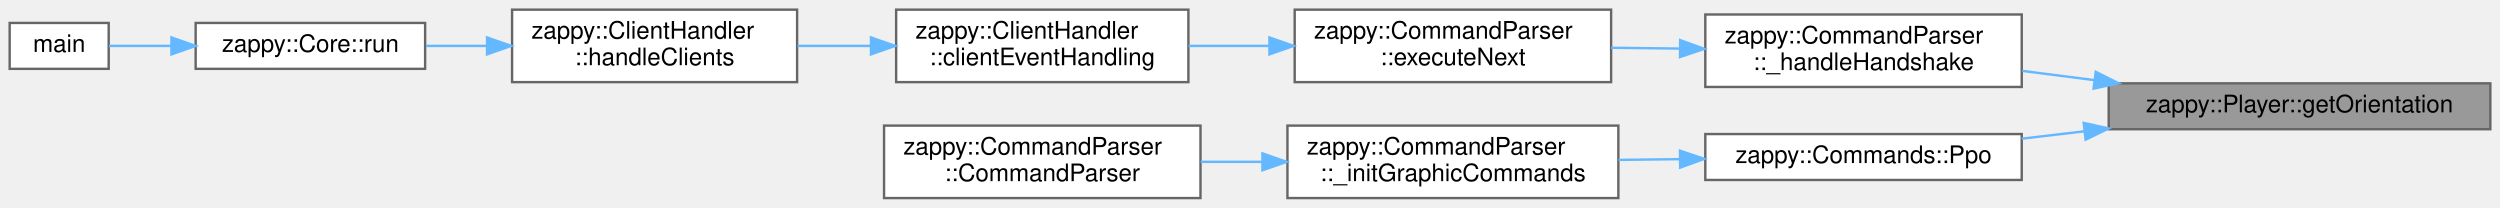
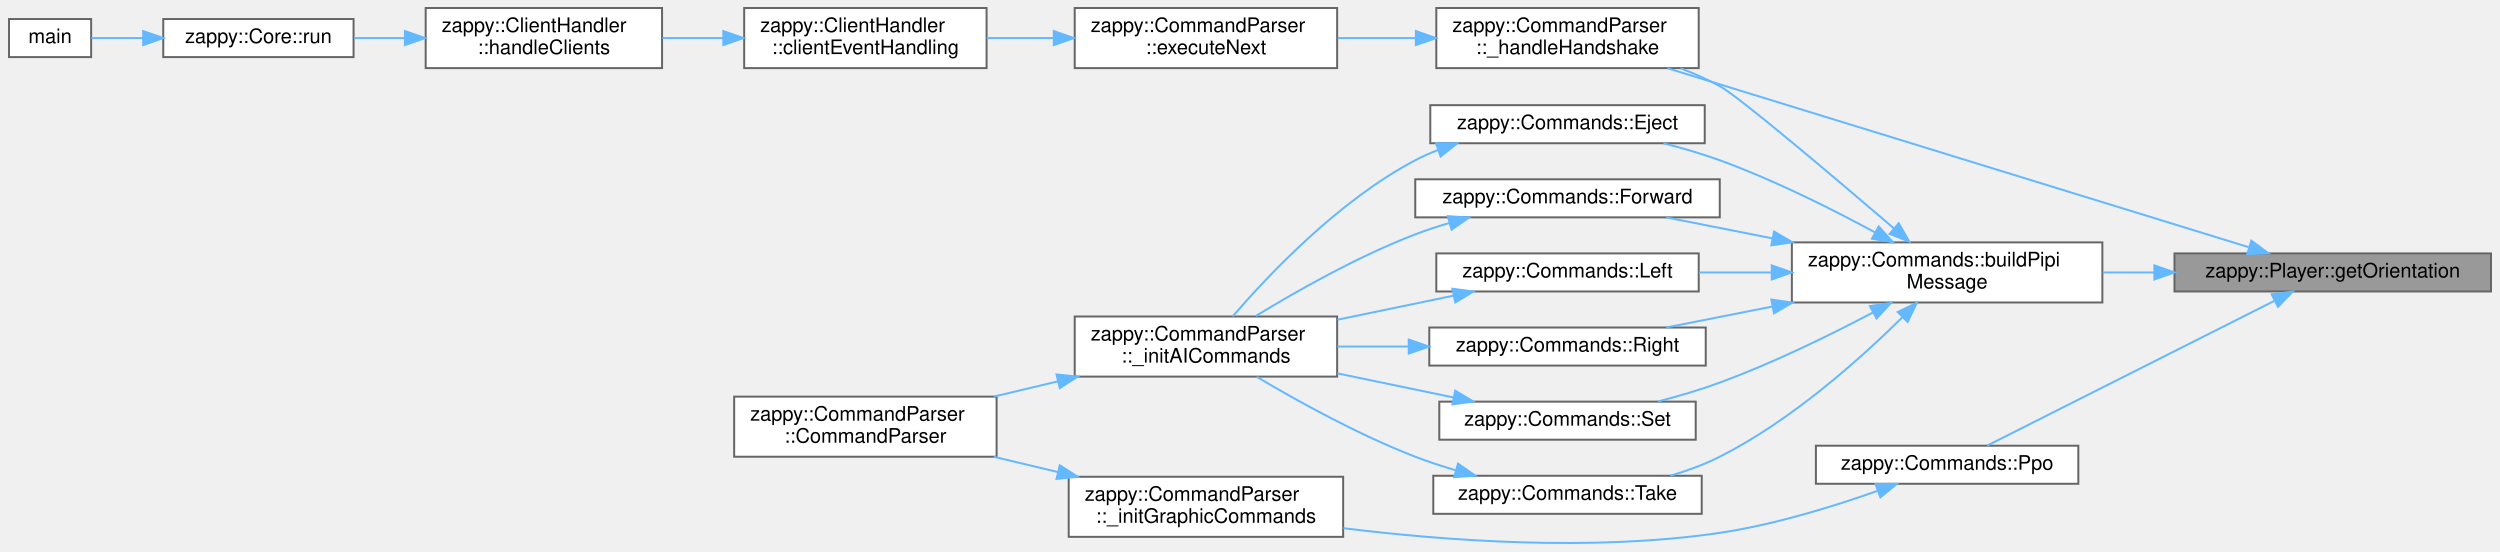
- <svg xmlns="http://www.w3.org/2000/svg" xmlns:xlink="http://www.w3.org/1999/xlink" width="1035pt" height="86pt" viewBox="0.00 0.00 1035.00 86.00">
-   <g id="graph0" class="graph" transform="scale(1 1) rotate(0) translate(4 82)">
+ <svg xmlns="http://www.w3.org/2000/svg" xmlns:xlink="http://www.w3.org/1999/xlink" width="1247pt" height="275pt" viewBox="0.00 0.00 1247.00 275.22">
+   <g id="graph0" class="graph" transform="scale(1 1) rotate(0) translate(4 271.22)">
    <g id="Node000001" class="node">
      <g id="a_Node000001">
        <a xlink:title="Current facing as the protocol's 1..4 orientation (NORTH=1, EAST=2, SOUTH=3, WEST=4).">
-           <polygon fill="#999999" stroke="#666666" points="1027,-47.5 869,-47.5 869,-28.5 1027,-28.5 1027,-47.5" />
-           <text text-anchor="middle" x="948" y="-35.5" font-family="Helvetica,sans-Serif" font-size="10.00">zappy::Player::getOrientation</text>
+           <polygon fill="#999999" stroke="#666666" points="1239,-144.72 1081,-144.72 1081,-125.72 1239,-125.72 1239,-144.72" />
+           <text text-anchor="middle" x="1160" y="-132.72" font-family="Helvetica,sans-Serif" font-size="10.00">zappy::Player::getOrientation</text>
        </a>
      </g>
    </g>
    <g id="Node000002" class="node">
      <g id="a_Node000002">
        <a xlink:href="classzappy_1_1CommandParser.html#a2e37f370a7cf95399de6722ef528da83" target="_top" xlink:title="Handles the first line of an AI client: the team-name handshake.">
-           <polygon fill="white" stroke="#666666" points="833,-76 702,-76 702,-46 833,-46 833,-76" />
-           <text text-anchor="start" x="710" y="-64" font-family="Helvetica,sans-Serif" font-size="10.00">zappy::CommandParser</text>
-           <text text-anchor="middle" x="767.5" y="-53" font-family="Helvetica,sans-Serif" font-size="10.00">::_handleHandshake</text>
+           <polygon fill="white" stroke="#666666" points="843.5,-267.22 712.5,-267.22 712.5,-237.22 843.5,-237.22 843.5,-267.22" />
+           <text text-anchor="start" x="720.5" y="-255.22" font-family="Helvetica,sans-Serif" font-size="10.00">zappy::CommandParser</text>
+           <text text-anchor="middle" x="778" y="-244.22" font-family="Helvetica,sans-Serif" font-size="10.00">::_handleHandshake</text>
        </a>
      </g>
    </g>
    <g id="edge1_Node000001_Node000002" class="edge">
      <g id="a_edge1_Node000001_Node000002">
        <a xlink:title=" ">
-           <path fill="none" stroke="#63b8ff" d="M863.11,-48.81C853.07,-50.1 842.93,-51.41 833.22,-52.66" />
-           <polygon fill="#63b8ff" stroke="#63b8ff" points="863.64,-52.27 873.11,-47.52 862.74,-45.33 863.64,-52.27" />
+           <path fill="none" stroke="#63b8ff" d="M1118.05,-147.82C1047.54,-169.53 903.52,-213.88 827.88,-237.17" />
+           <polygon fill="#63b8ff" stroke="#63b8ff" points="1119.38,-151.08 1127.9,-144.79 1117.32,-144.39 1119.38,-151.08" />
        </a>
      </g>
    </g>
    <g id="Node000008" class="node">
      <g id="a_Node000008">
-         <a xlink:href="classzappy_1_1Commands.html#a95489f8af16021d203de0dd5c729dc00" target="_top" xlink:title="ppo: reports a player's position and orientation.">
-           <polygon fill="white" stroke="#666666" points="833,-26.5 702,-26.5 702,-7.5 833,-7.5 833,-26.5" />
-           <text text-anchor="middle" x="767.5" y="-14.5" font-family="Helvetica,sans-Serif" font-size="10.00">zappy::Commands::Ppo</text>
+         <a xlink:href="classzappy_1_1Commands.html#ab80dd4d34e9f778e13d3ddba78134a15" target="_top" xlink:title="Builds a passive &quot;pipi&quot; snapshot line (position, orientation, level, inventory) for one player.">
+           <polygon fill="white" stroke="#666666" points="1045,-150.22 890,-150.22 890,-120.22 1045,-120.22 1045,-150.22" />
+           <text text-anchor="start" x="898" y="-138.22" font-family="Helvetica,sans-Serif" font-size="10.00">zappy::Commands::buildPipi</text>
+           <text text-anchor="middle" x="967.5" y="-127.22" font-family="Helvetica,sans-Serif" font-size="10.00">Message</text>
        </a>
      </g>
    </g>
    <g id="edge7_Node000001_Node000008" class="edge">
      <g id="a_edge7_Node000001_Node000008">
        <a xlink:title=" ">
-           <path fill="none" stroke="#63b8ff" d="M858.79,-27.62C850.1,-26.6 841.39,-25.58 833.01,-24.59" />
-           <polygon fill="#63b8ff" stroke="#63b8ff" points="858.63,-31.13 868.97,-28.82 859.44,-24.18 858.63,-31.13" />
+           <path fill="none" stroke="#63b8ff" d="M1070.93,-135.22C1062.33,-135.22 1053.65,-135.22 1045.18,-135.22" />
+           <polygon fill="#63b8ff" stroke="#63b8ff" points="1070.97,-138.72 1080.97,-135.22 1070.97,-131.72 1070.97,-138.72" />
+         </a>
+       </g>
+     </g>
+     <g id="Node000017" class="node">
+       <g id="a_Node000017">
+         <a xlink:href="classzappy_1_1Commands.html#a95489f8af16021d203de0dd5c729dc00" target="_top" xlink:title="ppo: reports a player's position and orientation.">
+           <polygon fill="white" stroke="#666666" points="1033,-48.72 902,-48.72 902,-29.72 1033,-29.72 1033,-48.72" />
+           <text text-anchor="middle" x="967.5" y="-36.72" font-family="Helvetica,sans-Serif" font-size="10.00">zappy::Commands::Ppo</text>
+         </a>
+       </g>
+     </g>
+     <g id="edge22_Node000001_Node000017" class="edge">
+       <g id="a_edge22_Node000001_Node000017">
+         <a xlink:title=" ">
+           <path fill="none" stroke="#63b8ff" d="M1130.73,-120.97C1091.34,-101.12 1020.99,-65.67 987.39,-48.73" />
+           <polygon fill="#63b8ff" stroke="#63b8ff" points="1129.53,-124.29 1140.04,-125.66 1132.68,-118.04 1129.53,-124.29" />
        </a>
      </g>
    </g>
    <g id="Node000003" class="node">
      <g id="a_Node000003">
        <a xlink:href="classzappy_1_1CommandParser.html#aa6b2d70e869ba31da160e28f0eddc23c" target="_top" xlink:title="Dispatches the next queued command if its time has come.">
-           <polygon fill="white" stroke="#666666" points="663,-78 532,-78 532,-48 663,-48 663,-78" />
-           <text text-anchor="start" x="540" y="-66" font-family="Helvetica,sans-Serif" font-size="10.00">zappy::CommandParser</text>
-           <text text-anchor="middle" x="597.5" y="-55" font-family="Helvetica,sans-Serif" font-size="10.00">::executeNext</text>
+           <polygon fill="white" stroke="#666666" points="663,-267.22 532,-267.22 532,-237.22 663,-237.22 663,-267.22" />
+           <text text-anchor="start" x="540" y="-255.22" font-family="Helvetica,sans-Serif" font-size="10.00">zappy::CommandParser</text>
+           <text text-anchor="middle" x="597.5" y="-244.22" font-family="Helvetica,sans-Serif" font-size="10.00">::executeNext</text>
        </a>
      </g>
    </g>
    <g id="edge2_Node000002_Node000003" class="edge">
      <g id="a_edge2_Node000002_Node000003">
        <a xlink:title=" ">
-           <path fill="none" stroke="#63b8ff" d="M691.36,-61.89C681.9,-62.01 672.28,-62.12 663,-62.23" />
-           <polygon fill="#63b8ff" stroke="#63b8ff" points="691.59,-65.39 701.55,-61.77 691.51,-58.39 691.59,-65.39" />
+           <path fill="none" stroke="#63b8ff" d="M702.07,-252.22C689.18,-252.22 675.87,-252.22 663.27,-252.22" />
+           <polygon fill="#63b8ff" stroke="#63b8ff" points="702.31,-255.72 712.31,-252.22 702.3,-248.72 702.31,-255.72" />
        </a>
      </g>
    </g>
    <g id="Node000004" class="node">
      <g id="a_Node000004">
        <a xlink:href="classzappy_1_1ClientHandler.html#a1ed7cca92089d8c0c1743aa93167af4b" target="_top" xlink:title=" ">
-           <polygon fill="white" stroke="#666666" points="488,-78 367,-78 367,-48 488,-48 488,-78" />
-           <text text-anchor="start" x="375" y="-66" font-family="Helvetica,sans-Serif" font-size="10.00">zappy::ClientHandler</text>
-           <text text-anchor="middle" x="427.5" y="-55" font-family="Helvetica,sans-Serif" font-size="10.00">::clientEventHandling</text>
+           <polygon fill="white" stroke="#666666" points="488,-267.22 367,-267.22 367,-237.22 488,-237.22 488,-267.22" />
+           <text text-anchor="start" x="375" y="-255.22" font-family="Helvetica,sans-Serif" font-size="10.00">zappy::ClientHandler</text>
+           <text text-anchor="middle" x="427.5" y="-244.22" font-family="Helvetica,sans-Serif" font-size="10.00">::clientEventHandling</text>
        </a>
      </g>
    </g>
    <g id="edge3_Node000003_Node000004" class="edge">
      <g id="a_edge3_Node000003_Node000004">
        <a xlink:title=" ">
-           <path fill="none" stroke="#63b8ff" d="M521.38,-63C510.22,-63 498.84,-63 488.06,-63" />
-           <polygon fill="#63b8ff" stroke="#63b8ff" points="521.55,-66.5 531.55,-63 521.55,-59.5 521.55,-66.5" />
+           <path fill="none" stroke="#63b8ff" d="M521.38,-252.22C510.22,-252.22 498.84,-252.22 488.06,-252.22" />
+           <polygon fill="#63b8ff" stroke="#63b8ff" points="521.55,-255.72 531.55,-252.22 521.55,-248.72 521.55,-255.72" />
        </a>
      </g>
    </g>
    <g id="Node000005" class="node">
      <g id="a_Node000005">
        <a xlink:href="classzappy_1_1ClientHandler.html#afdb8fe8ed8f6188e930880e315fb2c4a" target="_top" xlink:title="Runs the blocking event loop: polls for I/O, accepts new clients, dispatches commands,...">
-           <polygon fill="white" stroke="#666666" points="326,-78 208,-78 208,-48 326,-48 326,-78" />
-           <text text-anchor="start" x="216" y="-66" font-family="Helvetica,sans-Serif" font-size="10.00">zappy::ClientHandler</text>
-           <text text-anchor="middle" x="267" y="-55" font-family="Helvetica,sans-Serif" font-size="10.00">::handleClients</text>
+           <polygon fill="white" stroke="#666666" points="326,-267.22 208,-267.22 208,-237.22 326,-237.22 326,-267.22" />
+           <text text-anchor="start" x="216" y="-255.22" font-family="Helvetica,sans-Serif" font-size="10.00">zappy::ClientHandler</text>
+           <text text-anchor="middle" x="267" y="-244.22" font-family="Helvetica,sans-Serif" font-size="10.00">::handleClients</text>
        </a>
      </g>
    </g>
    <g id="edge4_Node000004_Node000005" class="edge">
      <g id="a_edge4_Node000004_Node000005">
        <a xlink:title=" ">
-           <path fill="none" stroke="#63b8ff" d="M356.53,-63C346.39,-63 336.05,-63 326.17,-63" />
-           <polygon fill="#63b8ff" stroke="#63b8ff" points="356.58,-66.5 366.58,-63 356.58,-59.5 356.58,-66.5" />
+           <path fill="none" stroke="#63b8ff" d="M356.53,-252.22C346.39,-252.22 336.05,-252.22 326.17,-252.22" />
+           <polygon fill="#63b8ff" stroke="#63b8ff" points="356.58,-255.72 366.58,-252.22 356.58,-248.72 356.58,-255.72" />
        </a>
      </g>
    </g>
    <g id="Node000006" class="node">
      <g id="a_Node000006">
        <a xlink:href="classzappy_1_1Core.html#a6cedeb79a573e46f2131b71d3ca17a31" target="_top" xlink:title="Builds the world and network handler, then runs the blocking event loop.">
-           <polygon fill="white" stroke="#666666" points="172,-72.5 77,-72.5 77,-53.5 172,-53.5 172,-72.5" />
-           <text text-anchor="middle" x="124.5" y="-60.5" font-family="Helvetica,sans-Serif" font-size="10.00">zappy::Core::run</text>
+           <polygon fill="white" stroke="#666666" points="172,-261.72 77,-261.72 77,-242.72 172,-242.72 172,-261.72" />
+           <text text-anchor="middle" x="124.5" y="-249.72" font-family="Helvetica,sans-Serif" font-size="10.00">zappy::Core::run</text>
        </a>
      </g>
    </g>
    <g id="edge5_Node000005_Node000006" class="edge">
      <g id="a_edge5_Node000005_Node000006">
        <a xlink:title=" ">
-           <path fill="none" stroke="#63b8ff" d="M197.63,-63C189.07,-63 180.47,-63 172.35,-63" />
-           <polygon fill="#63b8ff" stroke="#63b8ff" points="197.64,-66.5 207.64,-63 197.64,-59.5 197.64,-66.5" />
+           <path fill="none" stroke="#63b8ff" d="M197.63,-252.22C189.07,-252.22 180.47,-252.22 172.35,-252.22" />
+           <polygon fill="#63b8ff" stroke="#63b8ff" points="197.64,-255.72 207.64,-252.22 197.64,-248.72 197.64,-255.72" />
        </a>
      </g>
    </g>
    <g id="Node000007" class="node">
      <g id="a_Node000007">
        <a xlink:href="main_8cpp.html#a0c99d968a34e803d378692bde2e3f18f" target="_top" xlink:title=" ">
-           <polygon fill="white" stroke="#666666" points="41,-72.5 0,-72.5 0,-53.5 41,-53.5 41,-72.5" />
-           <text text-anchor="middle" x="20.5" y="-60.5" font-family="Helvetica,sans-Serif" font-size="10.00">main</text>
+           <polygon fill="white" stroke="#666666" points="41,-261.72 0,-261.72 0,-242.72 41,-242.72 41,-261.72" />
+           <text text-anchor="middle" x="20.5" y="-249.72" font-family="Helvetica,sans-Serif" font-size="10.00">main</text>
        </a>
      </g>
    </g>
    <g id="edge6_Node000006_Node000007" class="edge">
      <g id="a_edge6_Node000006_Node000007">
        <a xlink:title=" ">
-           <path fill="none" stroke="#63b8ff" d="M66.91,-63C57.67,-63 48.67,-63 41.16,-63" />
-           <polygon fill="#63b8ff" stroke="#63b8ff" points="66.98,-66.5 76.98,-63 66.98,-59.5 66.98,-66.5" />
+           <path fill="none" stroke="#63b8ff" d="M66.91,-252.22C57.67,-252.22 48.67,-252.22 41.16,-252.22" />
+           <polygon fill="#63b8ff" stroke="#63b8ff" points="66.98,-255.72 76.98,-252.22 66.98,-248.72 66.98,-255.72" />
+         </a>
+       </g>
+     </g>
+     <g id="edge8_Node000008_Node000002" class="edge">
+       <g id="a_edge8_Node000008_Node000002">
+         <a xlink:title=" ">
+           <path fill="none" stroke="#63b8ff" d="M941.02,-157.15C910.87,-182.96 863.54,-223 854,-228.22 847.88,-231.56 841.23,-234.53 834.49,-237.13" />
+           <polygon fill="#63b8ff" stroke="#63b8ff" points="943.34,-159.77 948.65,-150.6 938.78,-154.46 943.34,-159.77" />
        </a>
      </g>
    </g>
    <g id="Node000009" class="node">
      <g id="a_Node000009">
-         <a xlink:href="classzappy_1_1CommandParser.html#afc4da6302e4998b21a8b2339d7dc372a" target="_top" xlink:title="Fills _graphicCommands with the graphic protocol commands.">
-           <polygon fill="white" stroke="#666666" points="666,-30 529,-30 529,0 666,0 666,-30" />
-           <text text-anchor="start" x="537" y="-18" font-family="Helvetica,sans-Serif" font-size="10.00">zappy::CommandParser</text>
-           <text text-anchor="middle" x="597.5" y="-7" font-family="Helvetica,sans-Serif" font-size="10.00">::_initGraphicCommands</text>
-         </a>
-       </g>
-     </g>
-     <g id="edge8_Node000008_Node000009" class="edge">
-       <g id="a_edge8_Node000008_Node000009">
-         <a xlink:title=" ">
-           <path fill="none" stroke="#63b8ff" d="M691.35,-16.11C682.93,-16.01 674.38,-15.9 666.06,-15.8" />
-           <polygon fill="#63b8ff" stroke="#63b8ff" points="691.51,-19.61 701.55,-16.23 691.59,-12.61 691.51,-19.61" />
+         <a xlink:href="classzappy_1_1Commands.html#a2aa5f645033eadf18b4df8461c95ab9c" target="_top" xlink:title="Pushes every other player off the current tile.">
+           <polygon fill="white" stroke="#666666" points="846.5,-218.72 709.5,-218.72 709.5,-199.72 846.5,-199.72 846.5,-218.72" />
+           <text text-anchor="middle" x="778" y="-206.72" font-family="Helvetica,sans-Serif" font-size="10.00">zappy::Commands::Eject</text>
+         </a>
+       </g>
+     </g>
+     <g id="edge9_Node000008_Node000009" class="edge">
+       <g id="a_edge9_Node000008_Node000009">
+         <a xlink:title=" ">
+           <path fill="none" stroke="#63b8ff" d="M931.56,-155.18C909.8,-166.96 880.91,-181.43 854,-191.22 845.06,-194.47 835.32,-197.3 825.89,-199.69" />
+           <polygon fill="#63b8ff" stroke="#63b8ff" points="933.34,-158.2 940.43,-150.32 929.98,-152.06 933.34,-158.2" />
+         </a>
+       </g>
+     </g>
+     <g id="Node000012" class="node">
+       <g id="a_Node000012">
+         <a xlink:href="classzappy_1_1Commands.html#ab165260a26fd85addbd2fa742cfffbc4" target="_top" xlink:title="Moves the player one tile forward in its current facing.">
+           <polygon fill="white" stroke="#666666" points="854,-181.72 702,-181.72 702,-162.72 854,-162.72 854,-181.72" />
+           <text text-anchor="middle" x="778" y="-169.72" font-family="Helvetica,sans-Serif" font-size="10.00">zappy::Commands::Forward</text>
+         </a>
+       </g>
+     </g>
+     <g id="edge12_Node000008_Node000012" class="edge">
+       <g id="a_edge12_Node000008_Node000012">
+         <a xlink:title=" ">
+           <path fill="none" stroke="#63b8ff" d="M880.18,-152.25C861.98,-155.84 843.41,-159.51 827.23,-162.7" />
+           <polygon fill="#63b8ff" stroke="#63b8ff" points="881.1,-155.64 890.24,-150.27 879.75,-148.77 881.1,-155.64" />
+         </a>
+       </g>
+     </g>
+     <g id="Node000013" class="node">
+       <g id="a_Node000013">
+         <a xlink:href="classzappy_1_1Commands.html#ade07e2832499ca58858a149d03043914" target="_top" xlink:title="Turns the player 90° to the left.">
+           <polygon fill="white" stroke="#666666" points="843.5,-144.72 712.5,-144.72 712.5,-125.72 843.5,-125.72 843.5,-144.72" />
+           <text text-anchor="middle" x="778" y="-132.72" font-family="Helvetica,sans-Serif" font-size="10.00">zappy::Commands::Left</text>
+         </a>
+       </g>
+     </g>
+     <g id="edge14_Node000008_Node000013" class="edge">
+       <g id="a_edge14_Node000008_Node000013">
+         <a xlink:title=" ">
+           <path fill="none" stroke="#63b8ff" d="M879.79,-135.22C867.61,-135.22 855.27,-135.22 843.6,-135.22" />
+           <polygon fill="#63b8ff" stroke="#63b8ff" points="879.97,-138.72 889.97,-135.22 879.97,-131.72 879.97,-138.72" />
+         </a>
+       </g>
+     </g>
+     <g id="Node000014" class="node">
+       <g id="a_Node000014">
+         <a xlink:href="classzappy_1_1Commands.html#a435fe325b6e98a927fa217dd4b3c0523" target="_top" xlink:title="Turns the player 90° to the right.">
+           <polygon fill="white" stroke="#666666" points="847,-107.72 709,-107.72 709,-88.72 847,-88.72 847,-107.72" />
+           <text text-anchor="middle" x="778" y="-95.72" font-family="Helvetica,sans-Serif" font-size="10.00">zappy::Commands::Right</text>
+         </a>
+       </g>
+     </g>
+     <g id="edge16_Node000008_Node000014" class="edge">
+       <g id="a_edge16_Node000008_Node000014">
+         <a xlink:title=" ">
+           <path fill="none" stroke="#63b8ff" d="M880.18,-118.18C861.98,-114.59 843.41,-110.93 827.23,-107.73" />
+           <polygon fill="#63b8ff" stroke="#63b8ff" points="879.75,-121.67 890.24,-120.17 881.1,-114.8 879.75,-121.67" />
+         </a>
+       </g>
+     </g>
+     <g id="Node000015" class="node">
+       <g id="a_Node000015">
+         <a xlink:href="classzappy_1_1Commands.html#a53449f6fc5060484a738648f260ec0d2" target="_top" xlink:title="Drops a named resource from the inventory onto the current tile.">
+           <polygon fill="white" stroke="#666666" points="842,-70.72 714,-70.72 714,-51.72 842,-51.72 842,-70.72" />
+           <text text-anchor="middle" x="778" y="-58.72" font-family="Helvetica,sans-Serif" font-size="10.00">zappy::Commands::Set</text>
+         </a>
+       </g>
+     </g>
+     <g id="edge18_Node000008_Node000015" class="edge">
+       <g id="a_edge18_Node000008_Node000015">
+         <a xlink:title=" ">
+           <path fill="none" stroke="#63b8ff" d="M930.6,-115.3C908.91,-103.87 880.43,-89.91 854,-80.22 844.16,-76.61 833.36,-73.44 823.09,-70.77" />
+           <polygon fill="#63b8ff" stroke="#63b8ff" points="928.99,-118.4 939.46,-120.02 932.28,-112.23 928.99,-118.4" />
+         </a>
+       </g>
+     </g>
+     <g id="Node000016" class="node">
+       <g id="a_Node000016">
+         <a xlink:href="classzappy_1_1Commands.html#af68393f7ba46aec892196685895c50a7" target="_top" xlink:title="Picks up a named resource from the current tile into the inventory.">
+           <polygon fill="white" stroke="#666666" points="845,-33.72 711,-33.72 711,-14.72 845,-14.72 845,-33.72" />
+           <text text-anchor="middle" x="778" y="-21.72" font-family="Helvetica,sans-Serif" font-size="10.00">zappy::Commands::Take</text>
+         </a>
+       </g>
+     </g>
+     <g id="edge20_Node000008_Node000016" class="edge">
+       <g id="a_edge20_Node000008_Node000016">
+         <a xlink:title=" ">
+           <path fill="none" stroke="#63b8ff" d="M945.17,-112.84C923.95,-91.86 889.52,-61.12 854,-43.22 846.32,-39.35 837.8,-36.23 829.33,-33.72" />
+           <polygon fill="#63b8ff" stroke="#63b8ff" points="942.84,-115.45 952.37,-120.08 947.8,-110.52 942.84,-115.45" />
        </a>
      </g>
    </g>
    <g id="Node000010" class="node">
      <g id="a_Node000010">
+         <a xlink:href="classzappy_1_1CommandParser.html#a629df3248cf7038782f23805ea6c806e" target="_top" xlink:title="Fills _aiCommands with the AI protocol commands and their durations.">
+           <polygon fill="white" stroke="#666666" points="663,-113.22 532,-113.22 532,-83.22 663,-83.22 663,-113.22" />
+           <text text-anchor="start" x="540" y="-101.22" font-family="Helvetica,sans-Serif" font-size="10.00">zappy::CommandParser</text>
+           <text text-anchor="middle" x="597.5" y="-90.22" font-family="Helvetica,sans-Serif" font-size="10.00">::_initAICommands</text>
+         </a>
+       </g>
+     </g>
+     <g id="edge10_Node000009_Node000010" class="edge">
+       <g id="a_edge10_Node000009_Node000010">
+         <a xlink:title=" ">
+           <path fill="none" stroke="#63b8ff" d="M713.19,-196.28C709.33,-194.77 705.57,-193.09 702,-191.22 663.93,-171.22 628.77,-134.07 610.87,-113.29" />
+           <polygon fill="#63b8ff" stroke="#63b8ff" points="712.36,-199.7 722.96,-199.69 714.67,-193.09 712.36,-199.7" />
+         </a>
+       </g>
+     </g>
+     <g id="Node000011" class="node">
+       <g id="a_Node000011">
        <a xlink:href="classzappy_1_1CommandParser.html#a741addd675a90a09b183e9518b626962" target="_top" xlink:title="Builds a parser for one client.">
-           <polygon fill="white" stroke="#666666" points="493,-30 362,-30 362,0 493,0 493,-30" />
-           <text text-anchor="start" x="370" y="-18" font-family="Helvetica,sans-Serif" font-size="10.00">zappy::CommandParser</text>
-           <text text-anchor="middle" x="427.5" y="-7" font-family="Helvetica,sans-Serif" font-size="10.00">::CommandParser</text>
-         </a>
-       </g>
-     </g>
-     <g id="edge9_Node000009_Node000010" class="edge">
-       <g id="a_edge9_Node000009_Node000010">
-         <a xlink:title=" ">
-           <path fill="none" stroke="#63b8ff" d="M518.38,-15C509.9,-15 501.35,-15 493.06,-15" />
-           <polygon fill="#63b8ff" stroke="#63b8ff" points="518.65,-18.5 528.65,-15 518.65,-11.5 518.65,-18.5" />
+           <polygon fill="white" stroke="#666666" points="493,-73.22 362,-73.22 362,-43.22 493,-43.22 493,-73.22" />
+           <text text-anchor="start" x="370" y="-61.22" font-family="Helvetica,sans-Serif" font-size="10.00">zappy::CommandParser</text>
+           <text text-anchor="middle" x="427.5" y="-50.22" font-family="Helvetica,sans-Serif" font-size="10.00">::CommandParser</text>
+         </a>
+       </g>
+     </g>
+     <g id="edge11_Node000010_Node000011" class="edge">
+       <g id="a_edge11_Node000010_Node000011">
+         <a xlink:title=" ">
+           <path fill="none" stroke="#63b8ff" d="M523.73,-80.89C513.03,-78.34 502.09,-75.74 491.61,-73.24" />
+           <polygon fill="#63b8ff" stroke="#63b8ff" points="522.93,-84.3 533.47,-83.21 524.55,-77.49 522.93,-84.3" />
+         </a>
+       </g>
+     </g>
+     <g id="edge13_Node000012_Node000010" class="edge">
+       <g id="a_edge13_Node000012_Node000010">
+         <a xlink:title=" ">
+           <path fill="none" stroke="#63b8ff" d="M719.03,-159.91C713.21,-158.2 707.45,-156.3 702,-154.22 673.38,-143.26 642.77,-125.91 622.32,-113.43" />
+           <polygon fill="#63b8ff" stroke="#63b8ff" points="718.25,-163.33 728.82,-162.62 720.12,-156.58 718.25,-163.33" />
+         </a>
+       </g>
+     </g>
+     <g id="edge15_Node000013_Node000010" class="edge">
+       <g id="a_edge15_Node000013_Node000010">
+         <a xlink:title=" ">
+           <path fill="none" stroke="#63b8ff" d="M721.07,-123.62C702.7,-119.81 682.12,-115.55 663.15,-111.62" />
+           <polygon fill="#63b8ff" stroke="#63b8ff" points="720.53,-127.09 731.03,-125.69 721.95,-120.23 720.53,-127.09" />
+         </a>
+       </g>
+     </g>
+     <g id="edge17_Node000014_Node000010" class="edge">
+       <g id="a_edge17_Node000014_Node000010">
+         <a xlink:title=" ">
+           <path fill="none" stroke="#63b8ff" d="M698.48,-98.22C686.69,-98.22 674.64,-98.22 663.18,-98.22" />
+           <polygon fill="#63b8ff" stroke="#63b8ff" points="698.75,-101.72 708.75,-98.22 698.75,-94.72 698.75,-101.72" />
+         </a>
+       </g>
+     </g>
+     <g id="edge19_Node000015_Node000010" class="edge">
+       <g id="a_edge19_Node000015_Node000010">
+         <a xlink:title=" ">
+           <path fill="none" stroke="#63b8ff" d="M721.07,-72.81C702.7,-76.62 682.12,-80.88 663.15,-84.82" />
+           <polygon fill="#63b8ff" stroke="#63b8ff" points="721.95,-76.2 731.03,-70.75 720.53,-69.35 721.95,-76.2" />
+         </a>
+       </g>
+     </g>
+     <g id="edge21_Node000016_Node000010" class="edge">
+       <g id="a_edge21_Node000016_Node000010">
+         <a xlink:title=" ">
+           <path fill="none" stroke="#63b8ff" d="M722.06,-36.5C715.23,-38.51 708.4,-40.75 702,-43.22 673.71,-54.13 643.29,-70.97 622.8,-83.14" />
+           <polygon fill="#63b8ff" stroke="#63b8ff" points="723.33,-39.78 732.03,-33.74 721.46,-33.04 723.33,-39.78" />
+         </a>
+       </g>
+     </g>
+     <g id="Node000018" class="node">
+       <g id="a_Node000018">
+         <a xlink:href="classzappy_1_1CommandParser.html#afc4da6302e4998b21a8b2339d7dc372a" target="_top" xlink:title="Fills _graphicCommands with the graphic protocol commands.">
+           <polygon fill="white" stroke="#666666" points="666,-33.22 529,-33.22 529,-3.22 666,-3.22 666,-33.22" />
+           <text text-anchor="start" x="537" y="-21.22" font-family="Helvetica,sans-Serif" font-size="10.00">zappy::CommandParser</text>
+           <text text-anchor="middle" x="597.5" y="-10.22" font-family="Helvetica,sans-Serif" font-size="10.00">::_initGraphicCommands</text>
+         </a>
+       </g>
+     </g>
+     <g id="edge23_Node000017_Node000018" class="edge">
+       <g id="a_edge23_Node000017_Node000018">
+         <a xlink:title=" ">
+           <path fill="none" stroke="#63b8ff" d="M932.83,-26.21C910.79,-18.4 881.13,-9.23 854,-5.22 790.73,4.14 717.8,-1.15 666.09,-7.56" />
+           <polygon fill="#63b8ff" stroke="#63b8ff" points="931.8,-29.55 942.39,-29.68 934.19,-22.97 931.8,-29.55" />
+         </a>
+       </g>
+     </g>
+     <g id="edge24_Node000018_Node000011" class="edge">
+       <g id="a_edge24_Node000018_Node000011">
+         <a xlink:title=" ">
+           <path fill="none" stroke="#63b8ff" d="M523.73,-35.54C513.03,-38.09 502.09,-40.7 491.61,-43.19" />
+           <polygon fill="#63b8ff" stroke="#63b8ff" points="524.55,-38.95 533.47,-33.23 522.93,-32.14 524.55,-38.95" />
        </a>
      </g>
    </g>
  </g>
</svg>
